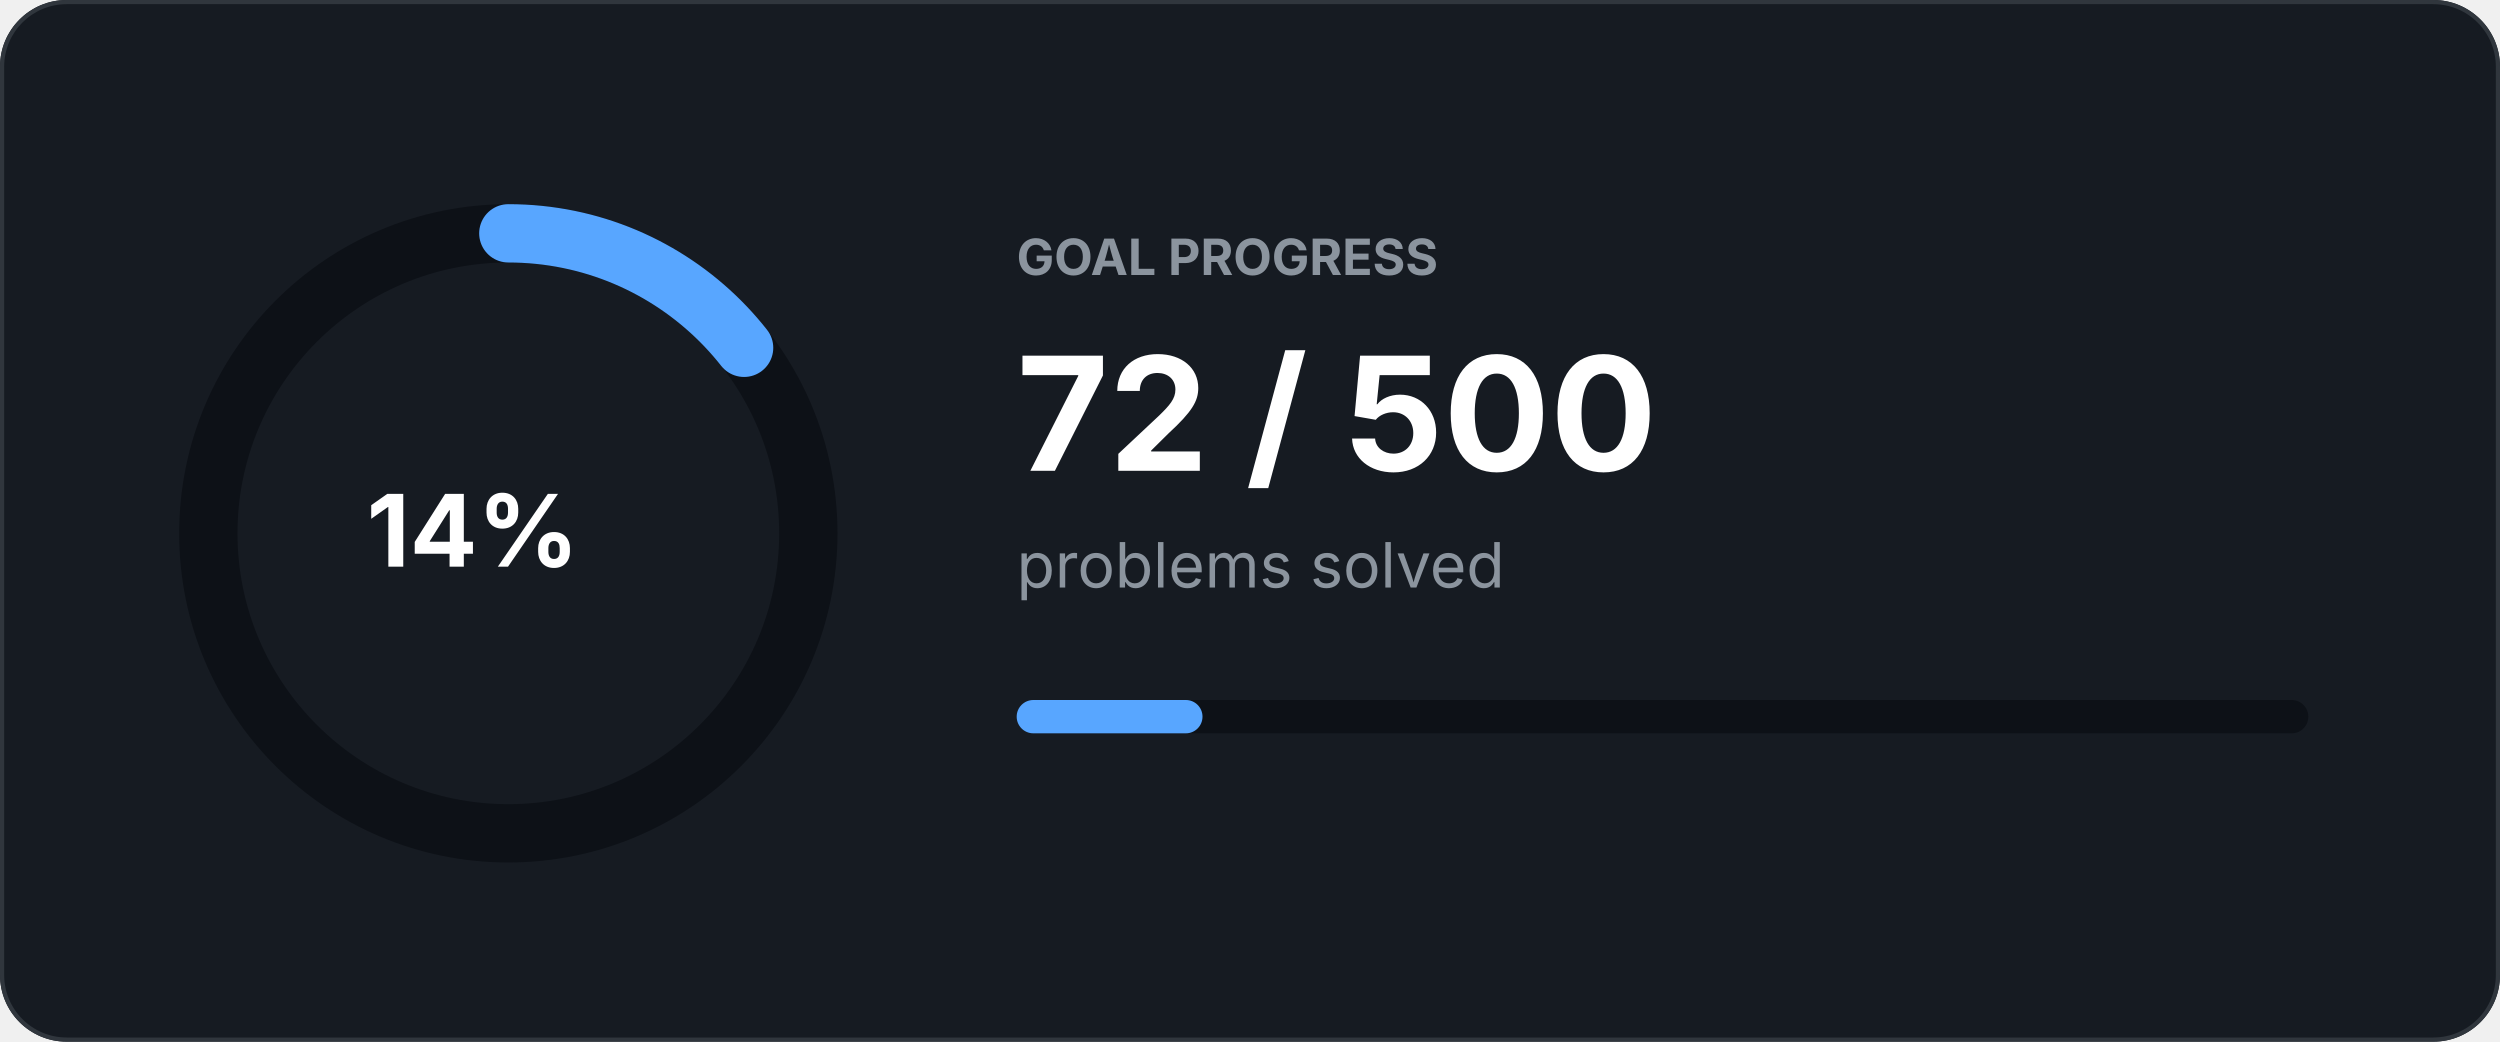
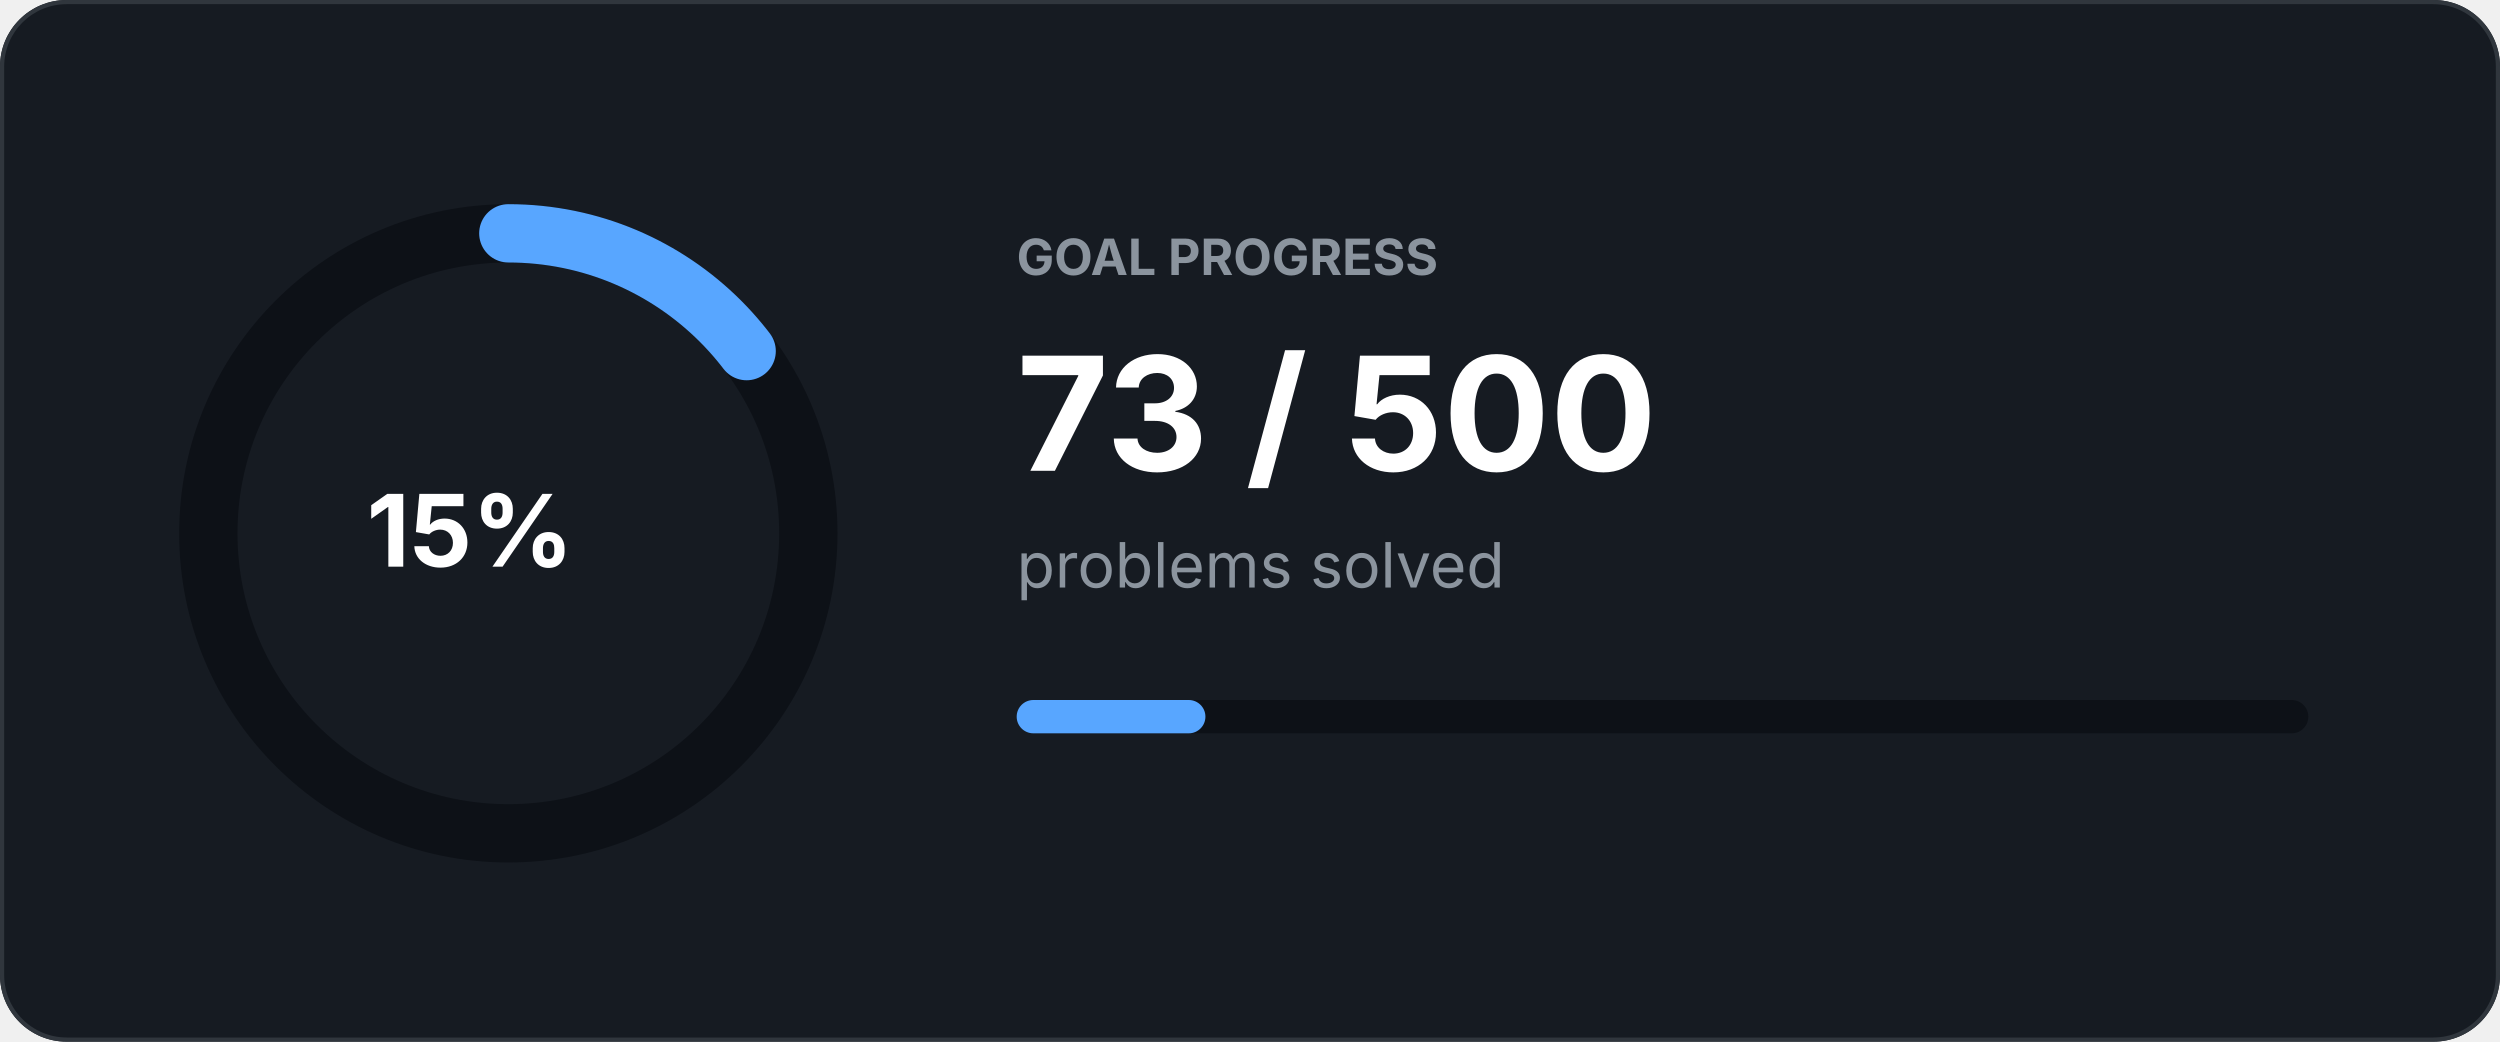
<svg xmlns="http://www.w3.org/2000/svg" width="600" height="250" viewBox="0 0 600 250">
  <rect width="100%" height="100%" rx="16" fill="#161B22" />
  <rect x="0.5" y="0.5" width="599" height="249" rx="15.5" fill="none" stroke="#30363D" />
  <circle cx="122" cy="128" r="72" fill="none" stroke="#0D1117" stroke-width="14" />
-   <circle cx="122" cy="128" r="72" fill="none" stroke="#58A6FF" stroke-width="14" stroke-linecap="round" transform="rotate(-90 122 128)" stroke-dasharray="65.1 452.4" />
-   <text x="88" y="136" fill="#FFFFFF" font-family="-apple-system,BlinkMacSystemFont,Segoe UI,sans-serif" font-size="24" font-weight="700">14%</text>
+   <circle cx="122" cy="128" r="72" fill="none" stroke="#58A6FF" stroke-width="14" stroke-linecap="round" transform="rotate(-90 122 128)" stroke-dasharray="66.1 452.4" />
+   <text x="88" y="136" fill="#FFFFFF" font-family="-apple-system,BlinkMacSystemFont,Segoe UI,sans-serif" font-size="24" font-weight="700">15%</text>
  <text x="244" y="66" fill="#8B949E" font-family="-apple-system,BlinkMacSystemFont,Segoe UI,sans-serif" font-size="12" font-weight="700">GOAL PROGRESS</text>
-   <text x="244" y="113" fill="#FFFFFF" font-family="-apple-system,BlinkMacSystemFont,Segoe UI,sans-serif" font-size="38" font-weight="700">72 / 500</text>
+   <text x="244" y="113" fill="#FFFFFF" font-family="-apple-system,BlinkMacSystemFont,Segoe UI,sans-serif" font-size="38" font-weight="700">73 / 500</text>
  <text x="244" y="141" fill="#8B949E" font-family="-apple-system,BlinkMacSystemFont,Segoe UI,sans-serif" font-size="15" font-weight="400">problems solved</text>
  <rect x="244" y="168" width="310" height="8" rx="4" fill="#0D1117" />
-   <rect x="244" y="168" width="44.6" height="8" rx="4" fill="#58A6FF" />
+   <rect x="244" y="168" width="45.3" height="8" rx="4" fill="#58A6FF" />
</svg>
